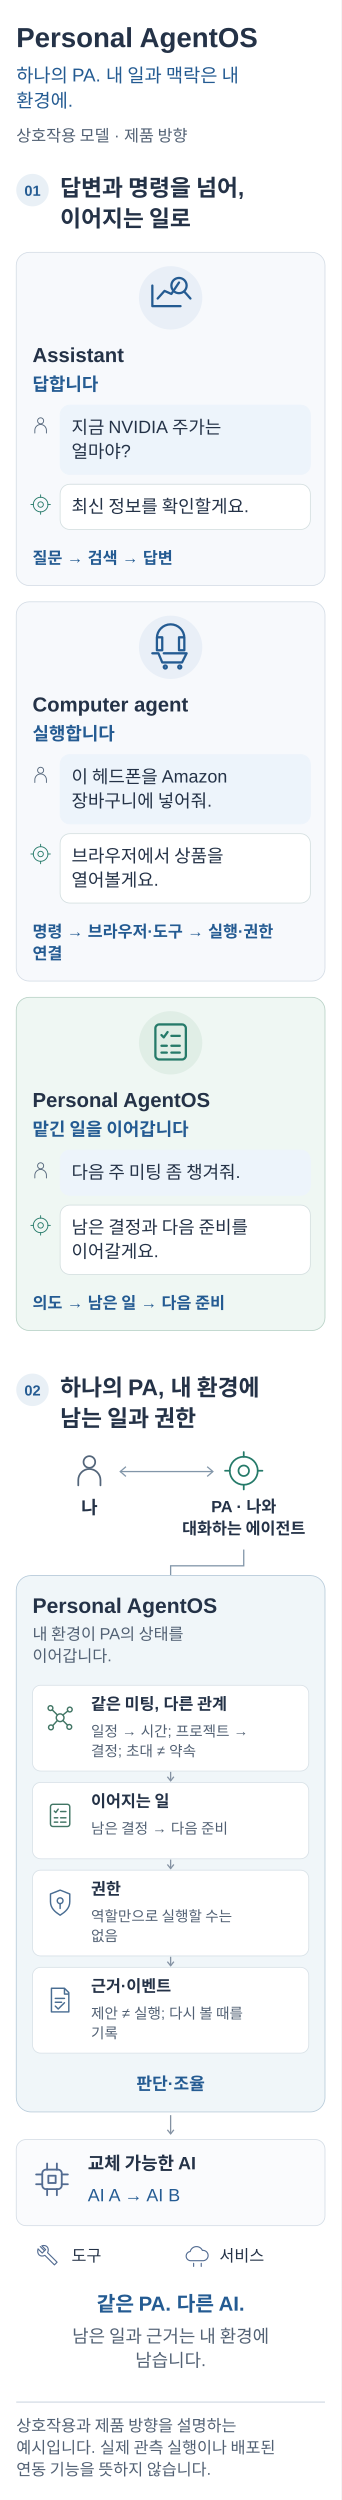
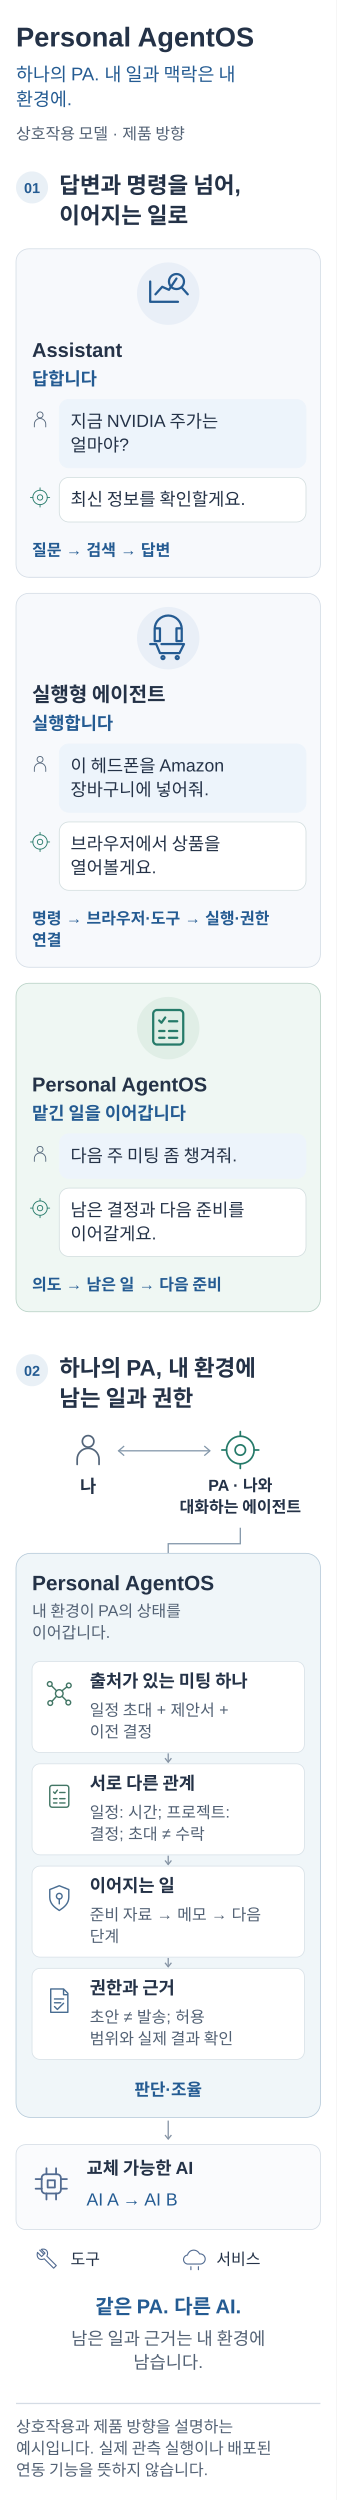
- <svg xmlns="http://www.w3.org/2000/svg" width="420" height="3077" viewBox="0 0 420 3077" role="img" aria-labelledby="title desc">
+ <svg xmlns="http://www.w3.org/2000/svg" width="420" height="3121" viewBox="0 0 420 3121" role="img" aria-labelledby="title desc">
  <style>text{font-family:Arial,"Noto Sans",sans-serif;fill:#243247} .bold{font-weight:700} .muted{fill:#526174} .blue{fill:#245b92}</style>
-   <rect width="420" height="3077" fill="#fff" />
+   <rect width="420" height="3121" fill="#fff" />
  <text x="20" y="58.0" font-size="34" class="bold" text-anchor="start">Personal AgentOS</text>
  <text x="20" y="100.9" font-size="23" class="blue" text-anchor="start">하나의 PA. 내 일과 맥락은 내</text>
  <text x="20" y="131.95" font-size="23" class="blue" text-anchor="start">환경에.</text>
  <text x="20" y="174.0" font-size="20" class="muted" text-anchor="start">상호작용 모델 · 제품 방향</text>
  <circle cx="40" cy="234.0" r="20" fill="#e9f0f6" stroke="none" />
  <text x="40" y="241.0" font-size="18" class="blue bold" text-anchor="middle">01</text>
  <text x="74" y="241.0" font-size="28" class="bold" text-anchor="start">답변과 명령을 넘어,</text>
  <text x="74" y="278.8" font-size="28" class="bold" text-anchor="start">이어지는 일로</text>
  <rect x="20" y="310.6" width="380" height="410.1" rx="16" fill="#f7f9fc" stroke="#d4dce5" />
  <circle cx="210.0" cy="366.6" r="39" fill="#e9eff7" stroke="none" />
  <g transform="translate(180.0 334.6) scale(0.9375)" fill="none" stroke="#245b92" stroke-width="3" stroke-linecap="round" stroke-linejoin="round">
    <path d="M8 45V18m0 27h37M15 35l9-10 9 4 10-15" />
    <circle cx="43" cy="18" r="10" />
    <path d="m50 26 8 9" />
  </g>
  <text x="40" y="445.6" font-size="25" class="bold" text-anchor="start">Assistant</text>
  <text x="40" y="480.6" font-size="22" class="blue bold" text-anchor="start">답합니다</text>
  <g transform="translate(38 511.6) scale(0.375)" fill="none" stroke="#53657a" stroke-width="3" stroke-linecap="round" stroke-linejoin="round">
    <circle cx="32" cy="17" r="10" />
    <path d="M13 57v-9a19 19 0 0 1 38 0v9" />
  </g>
  <rect x="74" y="498.6" width="308" height="85.4" rx="12" fill="#edf4fb" stroke="#edf4fb" />
  <text x="88" y="533.6" font-size="22" class="" text-anchor="start">지금 NVIDIA 주가는</text>
  <text x="88" y="563.3" font-size="22" class="" text-anchor="start">얼마야?</text>
  <g transform="translate(38 609.0) scale(0.375)" fill="none" stroke="#257a69" stroke-width="3" stroke-linecap="round" stroke-linejoin="round">
    <circle cx="32" cy="32" r="24" />
    <circle cx="32" cy="32" r="9" />
    <path d="M32 0v8m0 48v8M0 32h8m48 0h8" />
  </g>
  <rect x="74" y="596.0" width="308" height="55.7" rx="12" fill="#ffffff" stroke="#d3dedf" />
  <text x="88" y="631.0" font-size="22" class="" text-anchor="start">최신 정보를 확인할게요.</text>
  <text x="40" y="693.7" font-size="20" class="blue bold" text-anchor="start">질문 → 검색 → 답변</text>
  <rect x="20" y="740.7" width="380" height="466.8" rx="16" fill="#f7f9fc" stroke="#d4dce5" />
  <circle cx="210.0" cy="796.7" r="39" fill="#e9eff7" stroke="none" />
  <g transform="translate(180.0 764.7) scale(0.9375)" fill="none" stroke="#245b92" stroke-width="3" stroke-linecap="round" stroke-linejoin="round">
    <path d="M14 29v-7a18 18 0 0 1 36 0v7M14 21h7v17h-7zm29 0h7v17h-7zM8 42h8l5 12h26l6-12H23" />
    <circle cx="25" cy="60" r="2" />
    <circle cx="44" cy="60" r="2" />
  </g>
-   <text x="40" y="875.7" font-size="25" class="bold" text-anchor="start">Computer agent</text>
+   <text x="40" y="875.7" font-size="25" class="bold" text-anchor="start">실행형 에이전트</text>
  <text x="40" y="910.7" font-size="22" class="blue bold" text-anchor="start">실행합니다</text>
  <g transform="translate(38 941.7) scale(0.375)" fill="none" stroke="#53657a" stroke-width="3" stroke-linecap="round" stroke-linejoin="round">
    <circle cx="32" cy="17" r="10" />
    <path d="M13 57v-9a19 19 0 0 1 38 0v9" />
  </g>
  <rect x="74" y="928.7" width="308" height="85.4" rx="12" fill="#edf4fb" stroke="#edf4fb" />
  <text x="88" y="963.7" font-size="22" class="" text-anchor="start">이 헤드폰을 Amazon</text>
  <text x="88" y="993.4" font-size="22" class="" text-anchor="start">장바구니에 넣어줘.</text>
  <g transform="translate(38 1039.1) scale(0.375)" fill="none" stroke="#257a69" stroke-width="3" stroke-linecap="round" stroke-linejoin="round">
    <circle cx="32" cy="32" r="24" />
    <circle cx="32" cy="32" r="9" />
    <path d="M32 0v8m0 48v8M0 32h8m48 0h8" />
  </g>
  <rect x="74" y="1026.1" width="308" height="85.4" rx="12" fill="#ffffff" stroke="#d3dedf" />
  <text x="88" y="1061.1" font-size="22" class="" text-anchor="start">브라우저에서 상품을</text>
  <text x="88" y="1090.8" font-size="22" class="" text-anchor="start">열어볼게요.</text>
  <text x="40" y="1153.5" font-size="20" class="blue bold" text-anchor="start">명령 → 브라우저·도구 → 실행·권한</text>
  <text x="40" y="1180.5" font-size="20" class="blue bold" text-anchor="start">연결</text>
  <rect x="20" y="1227.5" width="380" height="410.1" rx="16" fill="#eff7f3" stroke="#b7d1c5" />
  <circle cx="210.0" cy="1283.5" r="39" fill="#e0eee6" stroke="none" />
  <g transform="translate(180.0 1251.5) scale(0.9375)" fill="none" stroke="#257a69" stroke-width="3" stroke-linecap="round" stroke-linejoin="round">
    <rect x="12" y="10" width="40" height="46" rx="5" />
    <path d="m20 24 3 3 5-7m5 5h11M20 38h7m6 0h11M20 47h7m6 0h11" />
  </g>
  <text x="40" y="1362.5" font-size="25" class="bold" text-anchor="start">Personal AgentOS</text>
  <text x="40" y="1397.5" font-size="22" class="blue bold" text-anchor="start">맡긴 일을 이어갑니다</text>
  <g transform="translate(38 1428.5) scale(0.375)" fill="none" stroke="#53657a" stroke-width="3" stroke-linecap="round" stroke-linejoin="round">
    <circle cx="32" cy="17" r="10" />
    <path d="M13 57v-9a19 19 0 0 1 38 0v9" />
  </g>
  <rect x="74" y="1415.5" width="308" height="55.7" rx="12" fill="#edf4fb" stroke="#edf4fb" />
  <text x="88" y="1450.5" font-size="22" class="" text-anchor="start">다음 주 미팅 좀 챙겨줘.</text>
  <g transform="translate(38 1496.2) scale(0.375)" fill="none" stroke="#257a69" stroke-width="3" stroke-linecap="round" stroke-linejoin="round">
    <circle cx="32" cy="32" r="24" />
    <circle cx="32" cy="32" r="9" />
    <path d="M32 0v8m0 48v8M0 32h8m48 0h8" />
  </g>
  <rect x="74" y="1483.2" width="308" height="85.4" rx="12" fill="#ffffff" stroke="#d3dedf" />
  <text x="88" y="1518.2" font-size="22" class="" text-anchor="start">남은 결정과 다음 준비를</text>
  <text x="88" y="1547.9" font-size="22" class="" text-anchor="start">이어갈게요.</text>
  <text x="40" y="1610.6" font-size="20" class="blue bold" text-anchor="start">의도 → 남은 일 → 다음 준비</text>
  <circle cx="40" cy="1710.6" r="20" fill="#e9f0f6" stroke="none" />
  <text x="40" y="1717.6" font-size="18" class="blue bold" text-anchor="middle">02</text>
  <text x="74" y="1717.6" font-size="28" class="bold" text-anchor="start">하나의 PA, 내 환경에</text>
  <text x="74" y="1755.4" font-size="28" class="bold" text-anchor="start">남는 일과 권한</text>
  <g transform="translate(87 1787.2) scale(0.71875)" fill="none" stroke="#53657a" stroke-width="3" stroke-linecap="round" stroke-linejoin="round">
    <circle cx="32" cy="17" r="10" />
    <path d="M13 57v-9a19 19 0 0 1 38 0v9" />
  </g>
  <g transform="translate(277 1787.2) scale(0.71875)" fill="none" stroke="#257a69" stroke-width="3" stroke-linecap="round" stroke-linejoin="round">
    <circle cx="32" cy="32" r="24" />
    <circle cx="32" cy="32" r="9" />
    <path d="M32 0v8m0 48v8M0 32h8m48 0h8" />
  </g>
  <path d="M148 1811.2H262" fill="none" stroke="#8296a9" stroke-width="1.6" />
  <path d="M155 1805.2L148 1811.2L155 1817.2M255 1805.2L262 1811.2L255 1817.2" fill="none" stroke="#8296a9" stroke-width="1.6" />
  <text x="110" y="1863.2" font-size="22" class="bold" text-anchor="middle">나</text>
  <text x="300" y="1861.2" font-size="20" class="bold" text-anchor="middle">PA · 나와</text>
  <text x="300" y="1888.2" font-size="20" class="bold" text-anchor="middle">대화하는 에이전트</text>
  <path d="M300 1907.2V1927.2H210.0V1939.2" fill="none" stroke="#8296a9" stroke-width="1.6" />
-   <rect x="20" y="1939.2" width="380" height="660.15" rx="18" fill="#f0f6f9" stroke="#b6cad9" />
+   <rect x="20" y="1939.2" width="380" height="704.15" rx="18" fill="#f0f6f9" stroke="#b6cad9" />
  <text x="40" y="1985.2" font-size="26" class="bold" text-anchor="start">Personal AgentOS</text>
  <text x="40" y="2018.2" font-size="20" class="muted" text-anchor="start">내 환경이 PA의 상태를</text>
  <text x="40" y="2045.2" font-size="20" class="muted" text-anchor="start">이어갑니다.</text>
-   <rect x="40" y="2074.2" width="340" height="105.6" rx="10" fill="#fff" stroke="#d8e1e7" />
+   <rect x="40" y="2074.2" width="340" height="113.7" rx="10" fill="#fff" stroke="#d8e1e7" />
  <g transform="translate(55 2095.2) scale(0.59375)" fill="none" stroke="#427665" stroke-width="3" stroke-linecap="round" stroke-linejoin="round">
    <circle cx="32" cy="32" r="8" />
    <circle cx="12" cy="12" r="5" />
    <circle cx="52" cy="15" r="5" />
    <circle cx="13" cy="52" r="5" />
    <circle cx="51" cy="51" r="5" />
    <path d="m16 16 10 10m12 0 10-8M17 48l9-10m12 0 9 9" />
  </g>
-   <text x="112" y="2104.2" font-size="20" class="bold" text-anchor="start">같은 미팅, 다른 관계</text>
-   <text x="112" y="2137.2" font-size="18" class="muted" text-anchor="start">일정 → 시간; 프로젝트 →</text>
-   <text x="112" y="2161.5" font-size="18" class="muted" text-anchor="start">결정; 초대 ≠ 약속</text>
-   <path d="M210.0 2180.8 L210.0 2191.8" fill="none" stroke="#8492a3" stroke-width="1.6" />
-   <path d="M206.0 2186.8 L210.0 2191.8 L214.0 2186.8" fill="none" stroke="#8492a3" stroke-width="1.6" />
-   <rect x="40" y="2193.8" width="340" height="94" rx="10" fill="#fff" stroke="#d8e1e7" />
-   <g transform="translate(55 2214.8) scale(0.59375)" fill="none" stroke="#427665" stroke-width="3" stroke-linecap="round" stroke-linejoin="round">
+   <text x="112" y="2106.2" font-size="22" class="bold" text-anchor="start">출처가 있는 미팅 하나</text>
+   <text x="112" y="2141.9" font-size="20" class="muted" text-anchor="start">일정 초대 + 제안서 +</text>
+   <text x="112" y="2168.9" font-size="20" class="muted" text-anchor="start">이전 결정</text>
+   <path d="M210.0 2188.9 L210.0 2199.9" fill="none" stroke="#8492a3" stroke-width="1.6" />
+   <path d="M206.0 2194.9 L210.0 2199.9 L214.0 2194.9" fill="none" stroke="#8492a3" stroke-width="1.6" />
+   <rect x="40" y="2201.9" width="340" height="113.7" rx="10" fill="#fff" stroke="#d8e1e7" />
+   <g transform="translate(55 2222.9) scale(0.59375)" fill="none" stroke="#427665" stroke-width="3" stroke-linecap="round" stroke-linejoin="round">
    <rect x="12" y="10" width="40" height="46" rx="5" />
    <path d="m20 24 3 3 5-7m5 5h11M20 38h7m6 0h11M20 47h7m6 0h11" />
  </g>
-   <text x="112" y="2223.8" font-size="20" class="bold" text-anchor="start">이어지는 일</text>
-   <text x="112" y="2256.8" font-size="18" class="muted" text-anchor="start">남은 결정 → 다음 준비</text>
-   <path d="M210.0 2288.8 L210.0 2299.8" fill="none" stroke="#8492a3" stroke-width="1.6" />
-   <path d="M206.0 2294.8 L210.0 2299.8 L214.0 2294.8" fill="none" stroke="#8492a3" stroke-width="1.6" />
-   <rect x="40" y="2301.8" width="340" height="105.6" rx="10" fill="#fff" stroke="#d8e1e7" />
-   <g transform="translate(55 2322.8) scale(0.59375)" fill="none" stroke="#496d92" stroke-width="3" stroke-linecap="round" stroke-linejoin="round">
+   <text x="112" y="2233.9" font-size="22" class="bold" text-anchor="start">서로 다른 관계</text>
+   <text x="112" y="2269.6" font-size="20" class="muted" text-anchor="start">일정: 시간; 프로젝트:</text>
+   <text x="112" y="2296.6" font-size="20" class="muted" text-anchor="start">결정; 초대 ≠ 수락</text>
+   <path d="M210.0 2316.6 L210.0 2327.6" fill="none" stroke="#8492a3" stroke-width="1.6" />
+   <path d="M206.0 2322.6 L210.0 2327.6 L214.0 2322.6" fill="none" stroke="#8492a3" stroke-width="1.6" />
+   <rect x="40" y="2329.6" width="340" height="113.7" rx="10" fill="#fff" stroke="#d8e1e7" />
+   <g transform="translate(55 2350.6) scale(0.59375)" fill="none" stroke="#496d92" stroke-width="3" stroke-linecap="round" stroke-linejoin="round">
    <path d="M32 6 52 14v16c0 13-9 21-20 28-11-7-20-15-20-28V14z" />
    <circle cx="32" cy="28" r="6" />
    <path d="M32 34v10" />
  </g>
-   <text x="112" y="2331.8" font-size="20" class="bold" text-anchor="start">권한</text>
-   <text x="112" y="2364.8" font-size="18" class="muted" text-anchor="start">역할만으로 실행할 수는</text>
-   <text x="112" y="2389.1" font-size="18" class="muted" text-anchor="start">없음</text>
-   <path d="M210.0 2408.4 L210.0 2419.4" fill="none" stroke="#8492a3" stroke-width="1.6" />
-   <path d="M206.0 2414.4 L210.0 2419.4 L214.0 2414.4" fill="none" stroke="#8492a3" stroke-width="1.6" />
-   <rect x="40" y="2421.4" width="340" height="105.6" rx="10" fill="#fff" stroke="#d8e1e7" />
-   <g transform="translate(55 2442.4) scale(0.59375)" fill="none" stroke="#496d92" stroke-width="3" stroke-linecap="round" stroke-linejoin="round">
+   <text x="112" y="2361.6" font-size="22" class="bold" text-anchor="start">이어지는 일</text>
+   <text x="112" y="2397.3" font-size="20" class="muted" text-anchor="start">준비 자료 → 메모 → 다음</text>
+   <text x="112" y="2424.3" font-size="20" class="muted" text-anchor="start">단계</text>
+   <path d="M210.0 2444.3 L210.0 2455.3" fill="none" stroke="#8492a3" stroke-width="1.6" />
+   <path d="M206.0 2450.3 L210.0 2455.3 L214.0 2450.3" fill="none" stroke="#8492a3" stroke-width="1.6" />
+   <rect x="40" y="2457.3" width="340" height="113.7" rx="10" fill="#fff" stroke="#d8e1e7" />
+   <g transform="translate(55 2478.3) scale(0.59375)" fill="none" stroke="#496d92" stroke-width="3" stroke-linecap="round" stroke-linejoin="round">
    <path d="M14 8h27l9 9v40H14zM41 8v12h9M22 29h19m-19 8h13m-13 8 6 6 13-13" />
  </g>
-   <text x="112" y="2451.4" font-size="20" class="bold" text-anchor="start">근거·이벤트</text>
-   <text x="112" y="2484.4" font-size="18" class="muted" text-anchor="start">제안 ≠ 실행; 다시 볼 때를</text>
-   <text x="112" y="2508.7" font-size="18" class="muted" text-anchor="start">기록</text>
-   <text x="210.0" y="2572.0" font-size="21" class="blue bold" text-anchor="middle">판단·조율</text>
-   <path d="M210.0 2603.35 L210.0 2626.35" fill="none" stroke="#8492a3" stroke-width="1.6" />
-   <path d="M206.0 2621.35 L210.0 2626.35 L214.0 2621.35" fill="none" stroke="#8492a3" stroke-width="1.6" />
-   <rect x="20" y="2633.35" width="380" height="106" rx="12" fill="#fafbfd" stroke="#d4dce5" />
-   <g transform="translate(40 2658.35) scale(0.75)" fill="none" stroke="#526b91" stroke-width="3" stroke-linecap="round" stroke-linejoin="round">
+   <text x="112" y="2489.3" font-size="22" class="bold" text-anchor="start">권한과 근거</text>
+   <text x="112" y="2525" font-size="20" class="muted" text-anchor="start">초안 ≠ 발송; 허용</text>
+   <text x="112" y="2552" font-size="20" class="muted" text-anchor="start">범위와 실제 결과 확인</text>
+   <text x="210.0" y="2616.0" font-size="21" class="blue bold" text-anchor="middle">판단·조율</text>
+   <path d="M210.0 2647.35 L210.0 2670.35" fill="none" stroke="#8492a3" stroke-width="1.6" />
+   <path d="M206.0 2665.35 L210.0 2670.35 L214.0 2665.35" fill="none" stroke="#8492a3" stroke-width="1.6" />
+   <rect x="20" y="2677.35" width="380" height="106" rx="12" fill="#fafbfd" stroke="#d4dce5" />
+   <g transform="translate(40 2702.35) scale(0.75)" fill="none" stroke="#526b91" stroke-width="3" stroke-linecap="round" stroke-linejoin="round">
    <rect x="16" y="16" width="32" height="32" rx="6" />
    <path d="M24 6v10m16-10v10M24 48v10m16-10v10M6 24h10M6 40h10m32-16h10M48 40h10M26 26h12v12H26z" />
  </g>
-   <text x="108" y="2670.35" font-size="22" class="bold" text-anchor="start">교체 가능한 AI</text>
-   <text x="108" y="2709.35" font-size="22" class="blue" text-anchor="start">AI A  →  AI B</text>
-   <g transform="translate(44 2761.35) scale(0.46875)" fill="none" stroke="#526b91" stroke-width="3" stroke-linecap="round" stroke-linejoin="round">
+   <text x="108" y="2714.35" font-size="22" class="bold" text-anchor="start">교체 가능한 AI</text>
+   <text x="108" y="2753.35" font-size="22" class="blue" text-anchor="start">AI A  →  AI B</text>
+   <g transform="translate(44 2805.35) scale(0.46875)" fill="none" stroke="#526b91" stroke-width="3" stroke-linecap="round" stroke-linejoin="round">
    <path d="m12 8 11 11-6 6L6 14c-4 14 6 23 18 17l25 25 7-7-25-25C37 12 28 2 16 6l10 10-7 7" />
  </g>
-   <text x="88" y="2783.35" font-size="20" class="" text-anchor="start">도구</text>
-   <g transform="translate(228 2761.35) scale(0.46875)" fill="none" stroke="#526b91" stroke-width="3" stroke-linecap="round" stroke-linejoin="round">
+   <text x="88" y="2827.35" font-size="20" class="" text-anchor="start">도구</text>
+   <g transform="translate(228 2805.35) scale(0.46875)" fill="none" stroke="#526b91" stroke-width="3" stroke-linecap="round" stroke-linejoin="round">
    <path d="M16 45a12 12 0 0 1-3-24 17 17 0 0 1 32-3 13 13 0 0 1 3 27H16zM22 52v8m20-8v8" />
  </g>
-   <text x="270" y="2783.35" font-size="20" class="" text-anchor="start">서비스</text>
-   <text x="210.0" y="2844.35" font-size="25" class="blue bold" text-anchor="middle">같은 PA. 다른 AI.</text>
-   <text x="210.0" y="2883.1" font-size="22" class="muted" text-anchor="middle">남은 일과 근거는 내 환경에</text>
-   <text x="210.0" y="2912.8" font-size="22" class="muted" text-anchor="middle">남습니다.</text>
-   <path d="M20 2956.5H400" fill="none" stroke="#d4dce5" stroke-width="1.6" />
-   <text x="20" y="2992.5" font-size="20" class="muted" text-anchor="start">상호작용과 제품 방향을 설명하는</text>
-   <text x="20" y="3019.5" font-size="20" class="muted" text-anchor="start">예시입니다. 실제 관측 실행이나 배포된</text>
-   <text x="20" y="3046.5" font-size="20" class="muted" text-anchor="start">연동 기능을 뜻하지 않습니다.</text>
+   <text x="270" y="2827.35" font-size="20" class="" text-anchor="start">서비스</text>
+   <text x="210.0" y="2888.35" font-size="25" class="blue bold" text-anchor="middle">같은 PA. 다른 AI.</text>
+   <text x="210.0" y="2927.1" font-size="22" class="muted" text-anchor="middle">남은 일과 근거는 내 환경에</text>
+   <text x="210.0" y="2956.8" font-size="22" class="muted" text-anchor="middle">남습니다.</text>
+   <path d="M20 3000.5H400" fill="none" stroke="#d4dce5" stroke-width="1.6" />
+   <text x="20" y="3036.5" font-size="20" class="muted" text-anchor="start">상호작용과 제품 방향을 설명하는</text>
+   <text x="20" y="3063.5" font-size="20" class="muted" text-anchor="start">예시입니다. 실제 관측 실행이나 배포된</text>
+   <text x="20" y="3090.5" font-size="20" class="muted" text-anchor="start">연동 기능을 뜻하지 않습니다.</text>
</svg>
